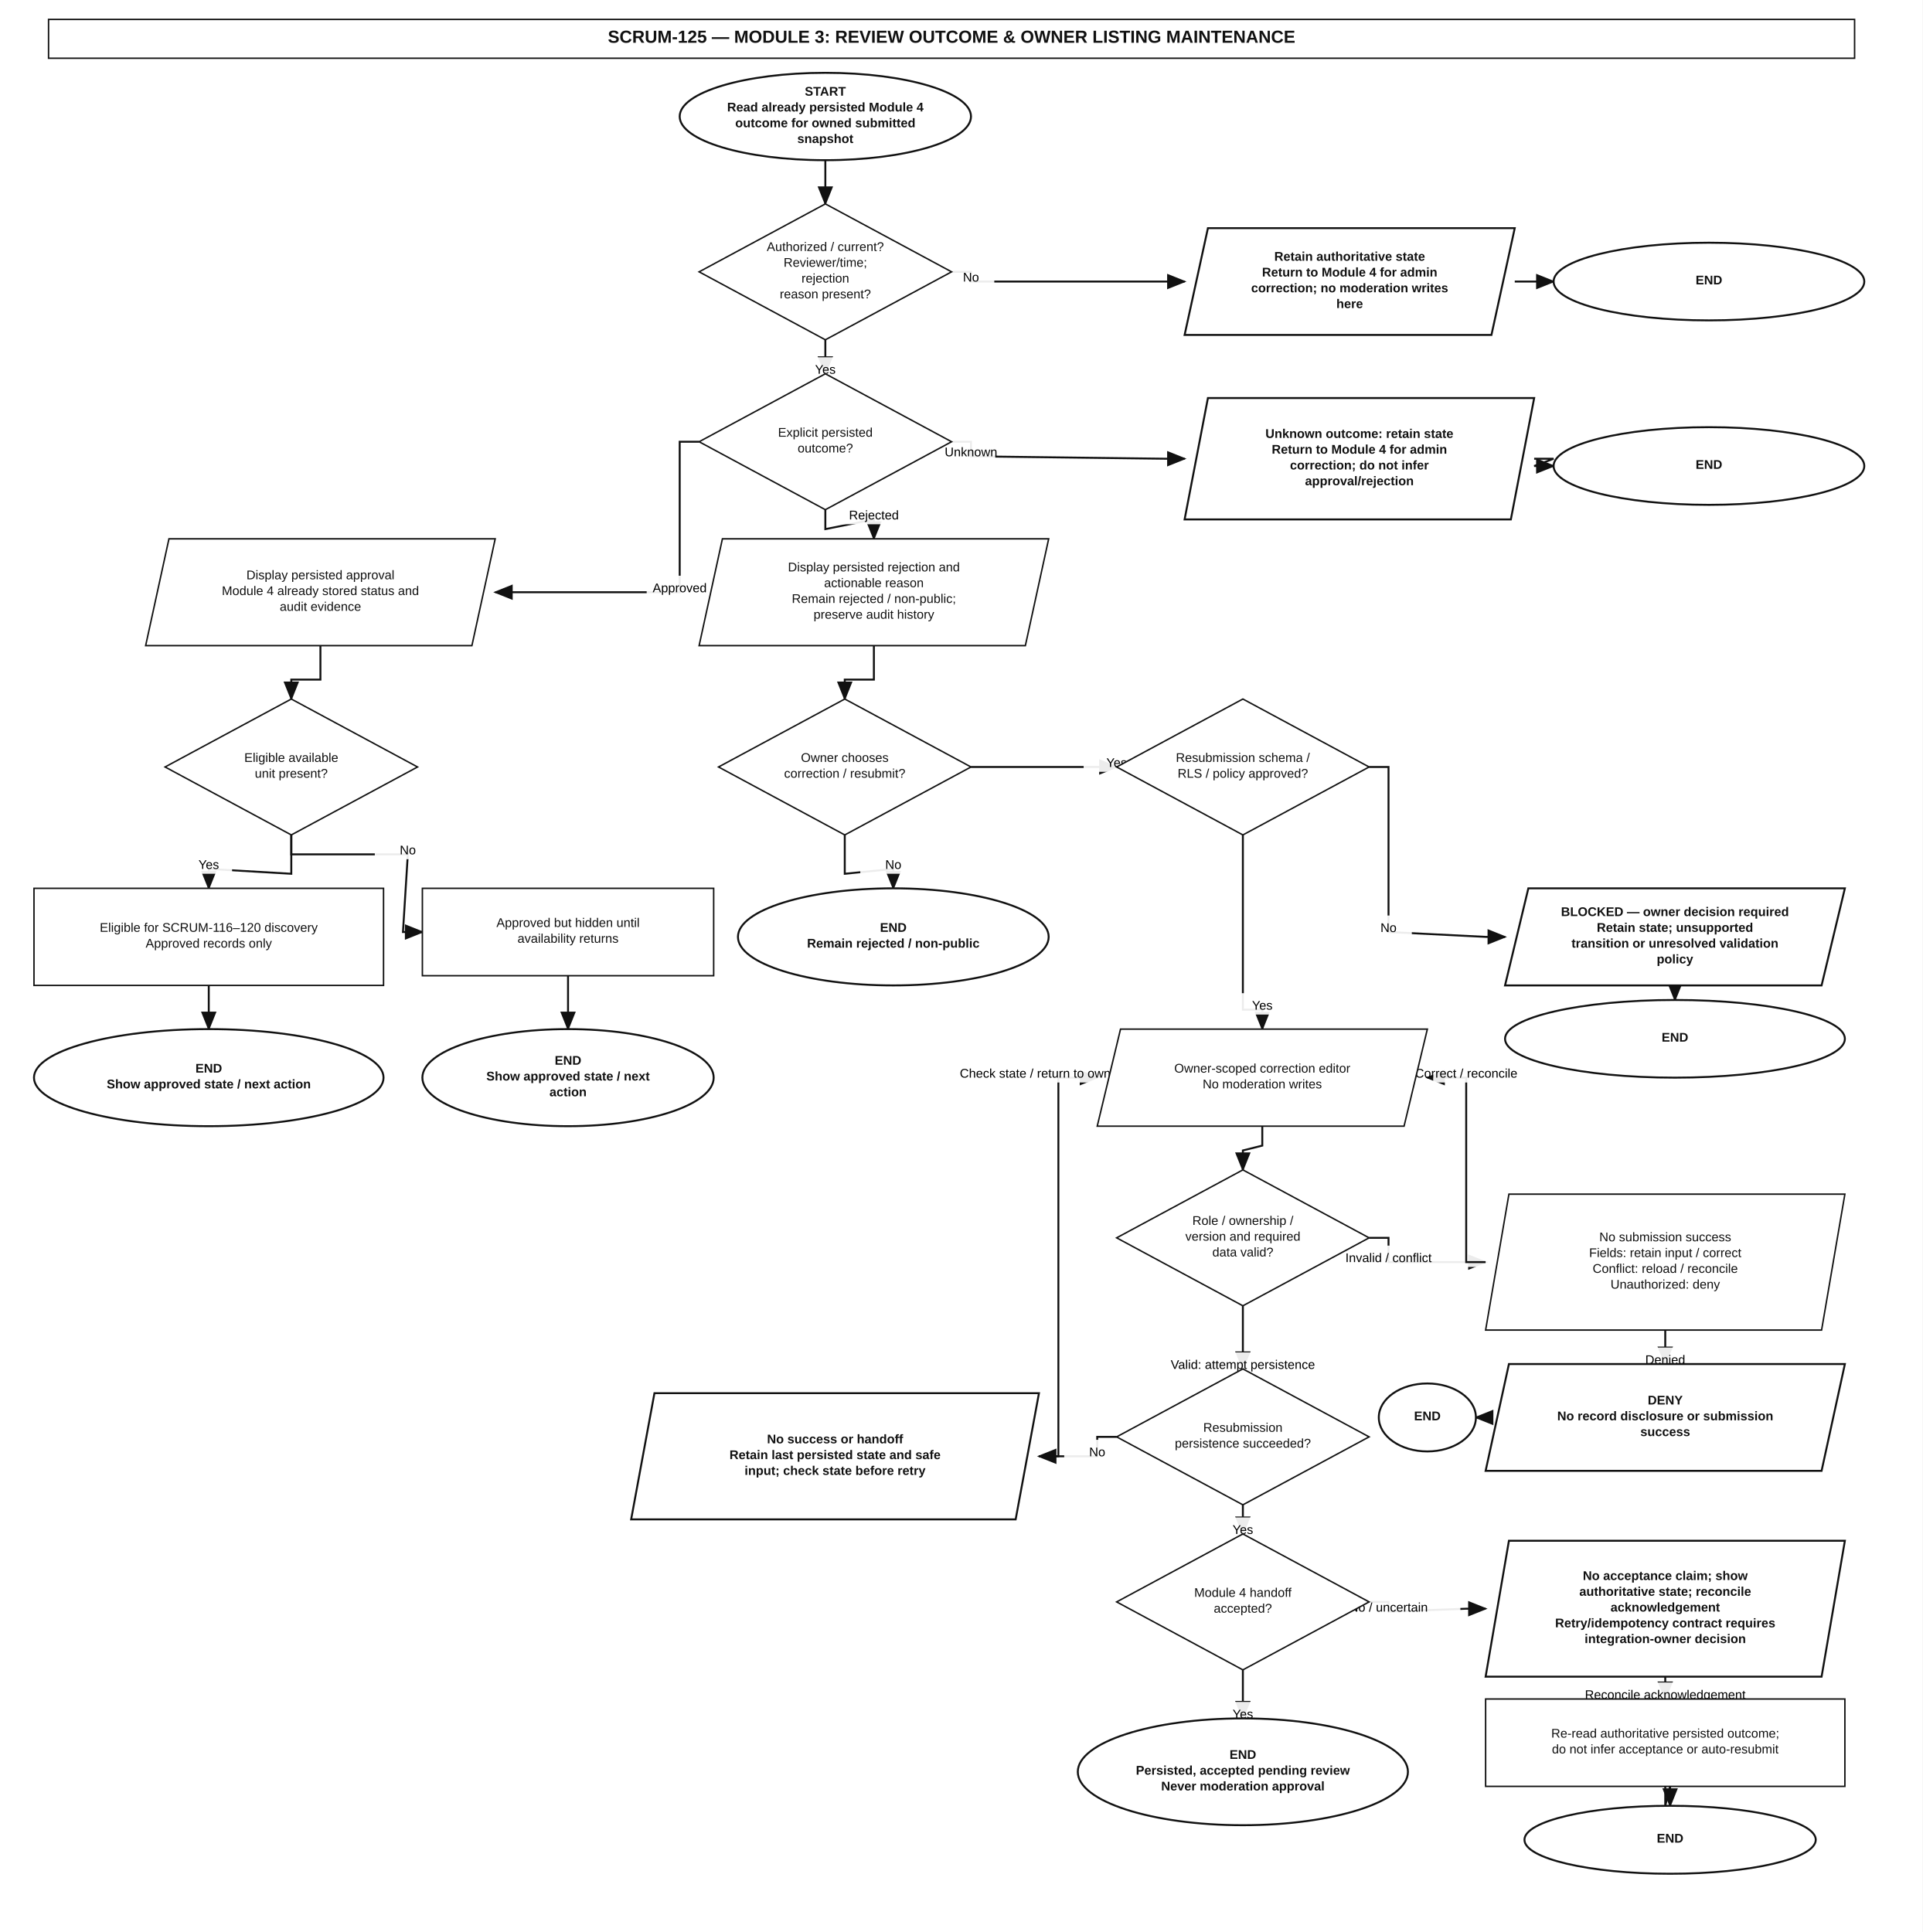
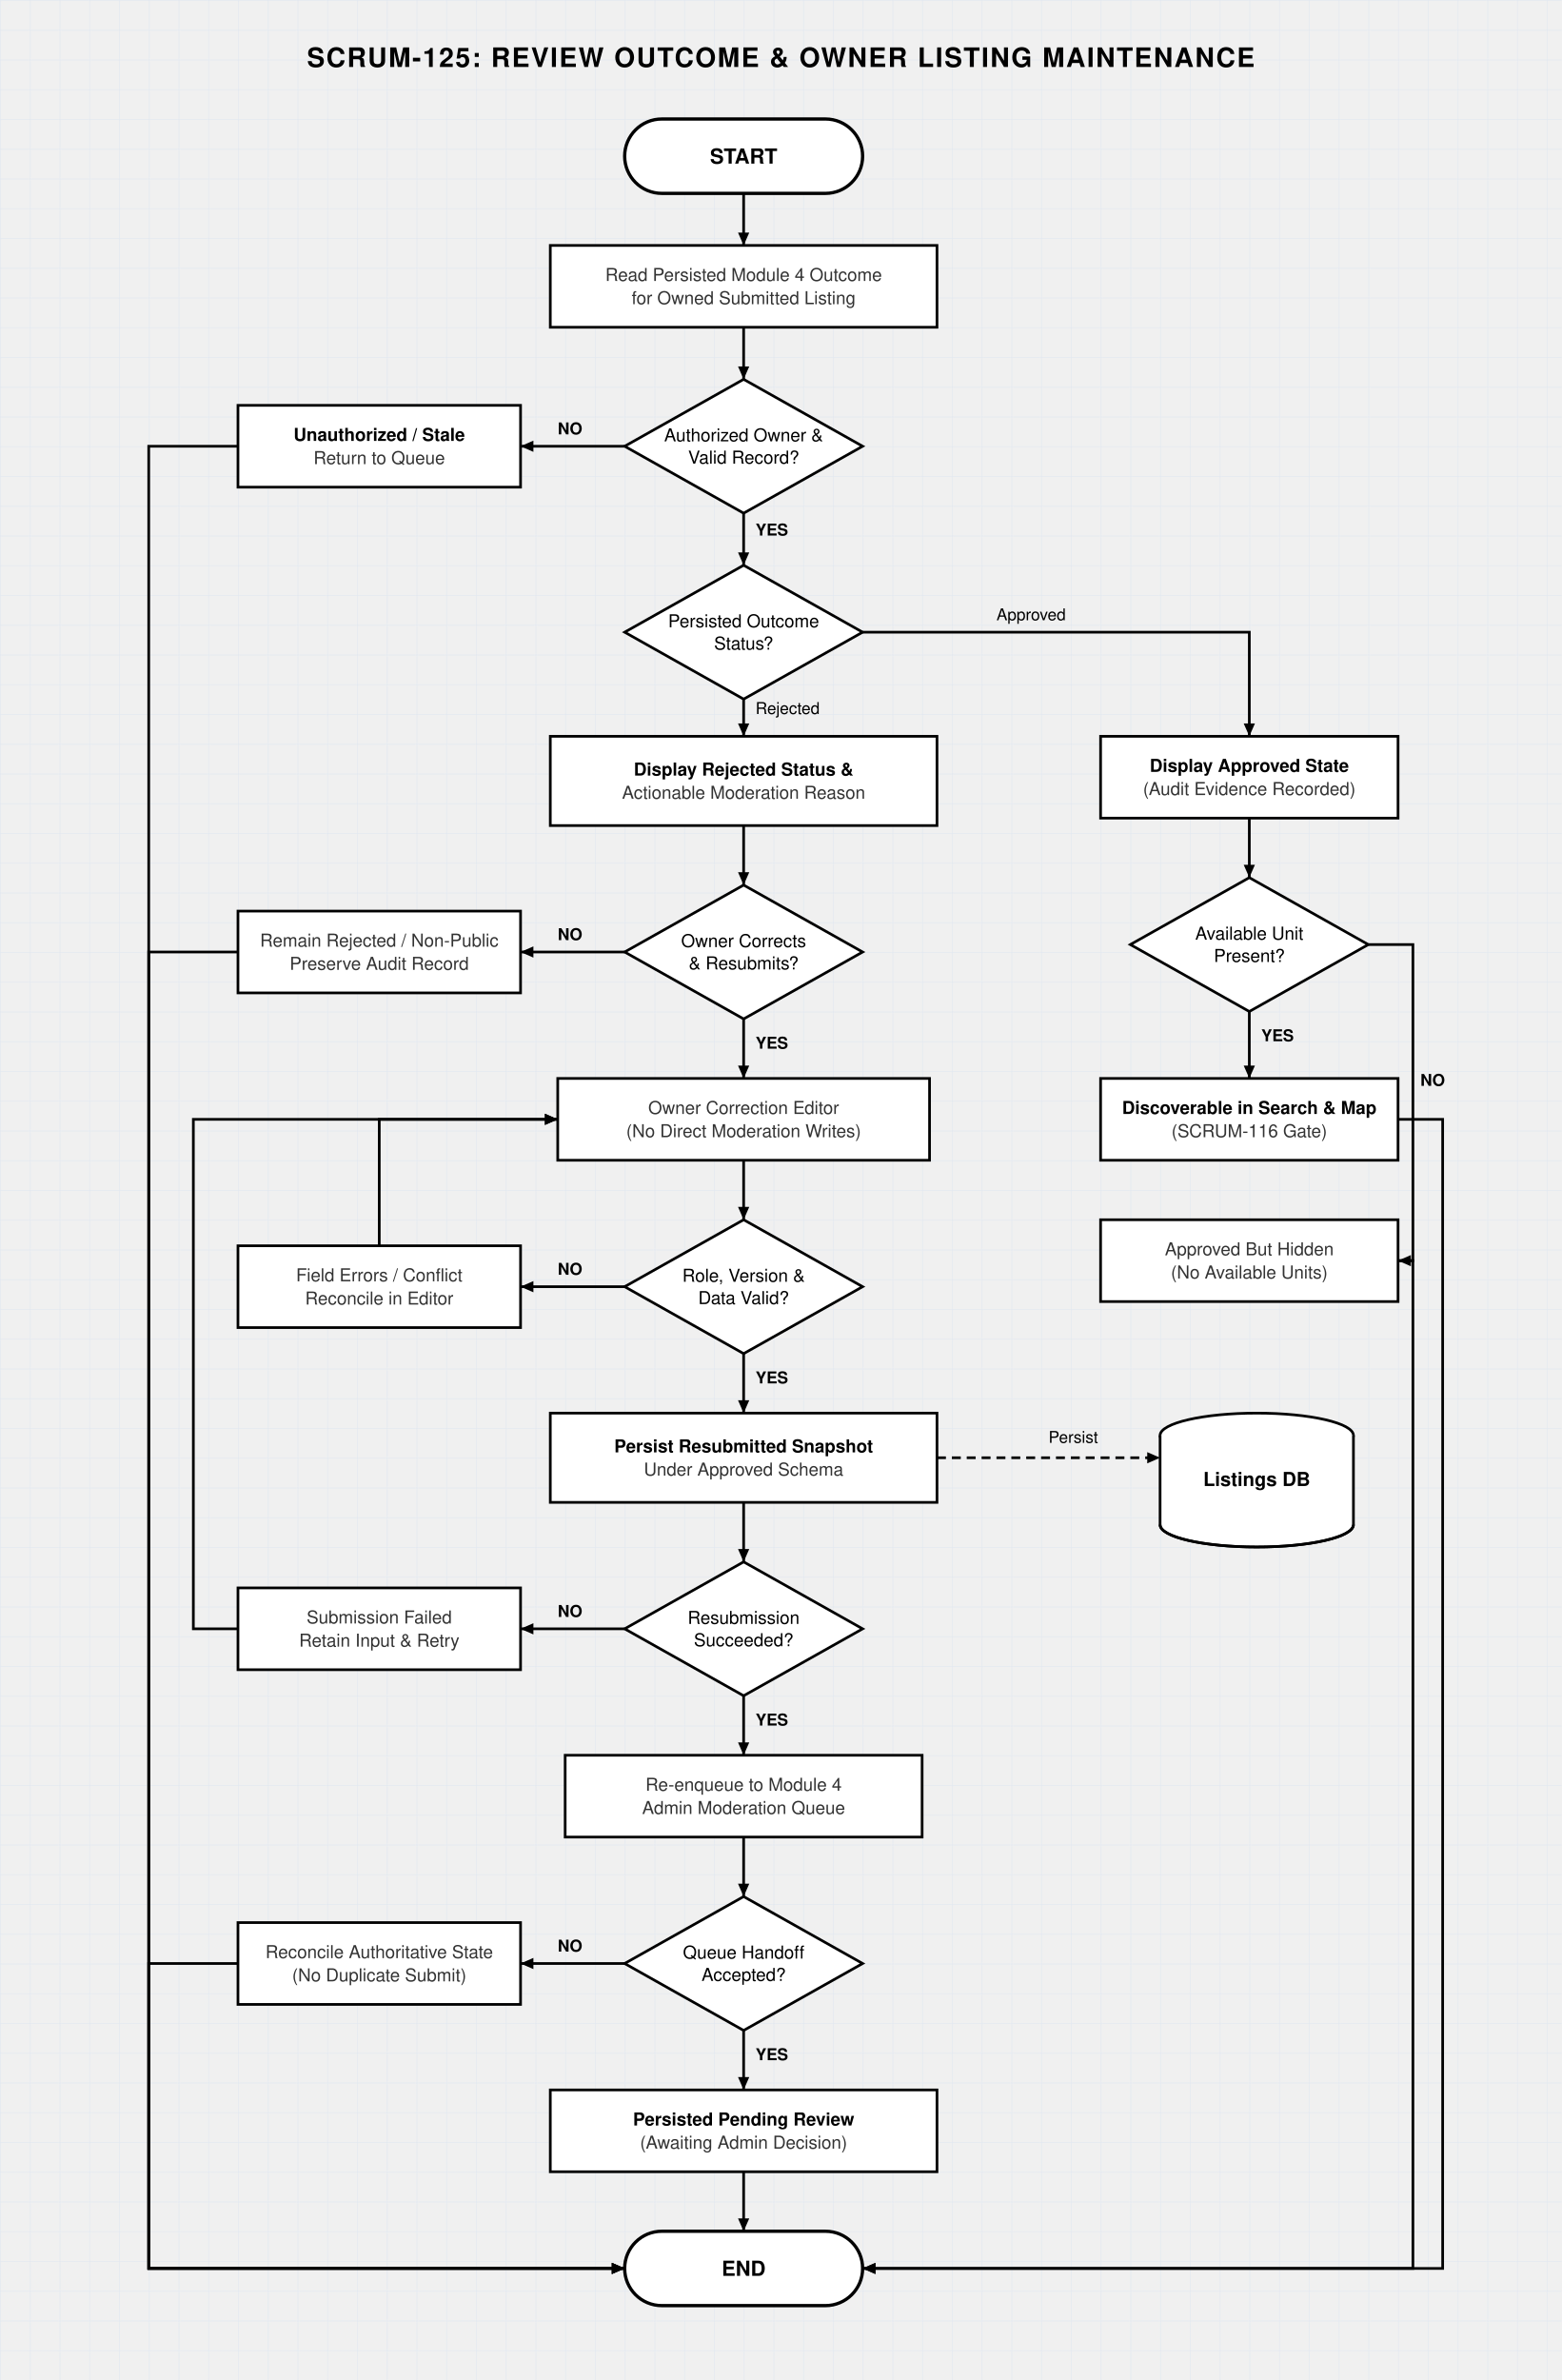
- <svg xmlns="http://www.w3.org/2000/svg" width="1980" height="1990" viewBox="0 0 1980 1990">
+ <svg xmlns="http://www.w3.org/2000/svg" viewBox="0 0 1050 1600" width="1050" height="1600" style="background:#ffffff; font-family:Helvetica, Arial, sans-serif;">
  <defs>
-     <marker id="arrow" markerWidth="10" markerHeight="8" refX="9" refY="4" orient="auto" markerUnits="strokeWidth">
-       <path d="M0,0 L10,4 L0,8 Z" fill="#111" />
+     <marker id="arrow" viewBox="0 0 10 10" refX="8" refY="5" markerWidth="6" markerHeight="6" orient="auto-start-reverse">
+       <path d="M 0 1.5 L 8 5 L 0 8.5 z" fill="#000000" />
    </marker>
+     <marker id="arrow-start" viewBox="0 0 10 10" refX="2" refY="5" markerWidth="6" markerHeight="6" orient="auto">
+       <path d="M 8 1.5 L 0 5 L 8 8.5 z" fill="#000000" />
+     </marker>
+     <pattern id="grid" width="20" height="20" patternUnits="userSpaceOnUse">
+       <path d="M 20 0 L 0 0 0 20" fill="none" stroke="#E2E8F0" stroke-width="0.8" />
+     </pattern>
  </defs>
-   <rect width="100%" height="100%" fill="white" />
-   <text x="990.0" y="48" text-anchor="middle" font-family="Arial,sans-serif" font-weight="bold" font-size="20">SCRUM-125 — MODULE 3: REVIEW OUTCOME &amp; OWNER LISTING MAINTENANCE</text>
-   <polyline points="850,165 850,210" fill="none" stroke="#111" stroke-width="2" marker-end="url(#arrow)" />
-   <polyline points="980,280 1000,280 1000,290 1220,290" fill="none" stroke="#111" stroke-width="2" marker-end="url(#arrow)" />
-   <rect x="966" y="273" width="58" height="22" fill="white" opacity="0.92" />
-   <text x="1000" y="290" font-family="Arial,sans-serif" font-size="13" text-anchor="middle">No</text>
-   <polyline points="850,350 850,385" fill="none" stroke="#111" stroke-width="2" marker-end="url(#arrow)" />
-   <rect x="816" y="368" width="58" height="22" fill="white" opacity="0.92" />
-   <text x="850" y="385" font-family="Arial,sans-serif" font-size="13" text-anchor="middle">Yes</text>
-   <polyline points="980,455 1000,455 1000,470 1200,472.5 1220,472.5" fill="none" stroke="#111" stroke-width="2" marker-end="url(#arrow)" />
-   <rect x="966" y="453" width="59" height="22" fill="white" opacity="0.92" />
-   <text x="1000" y="470" font-family="Arial,sans-serif" font-size="13" text-anchor="middle">Unknown</text>
-   <polyline points="720,455 700,455 700,610 510,610" fill="none" stroke="#111" stroke-width="2" marker-end="url(#arrow)" />
-   <rect x="666" y="593" width="66" height="22" fill="white" opacity="0.92" />
-   <text x="700" y="610" font-family="Arial,sans-serif" font-size="13" text-anchor="middle">Approved</text>
-   <polyline points="850,525 850,545 900,535 900,555" fill="none" stroke="#111" stroke-width="2" marker-end="url(#arrow)" />
-   <rect x="866" y="518" width="66" height="22" fill="white" opacity="0.92" />
-   <text x="900" y="535" font-family="Arial,sans-serif" font-size="13" text-anchor="middle">Rejected</text>
-   <polyline points="330,665 330,700 300,700 300,720" fill="none" stroke="#111" stroke-width="2" marker-end="url(#arrow)" />
-   <polyline points="300,860 300,900 215,895 215,915" fill="none" stroke="#111" stroke-width="2" marker-end="url(#arrow)" />
-   <rect x="181" y="878" width="58" height="22" fill="white" opacity="0.92" />
-   <text x="215" y="895" font-family="Arial,sans-serif" font-size="13" text-anchor="middle">Yes</text>
-   <polyline points="300,860 300,880 420,880 415,960 435,960" fill="none" stroke="#111" stroke-width="2" marker-end="url(#arrow)" />
-   <rect x="386" y="863" width="58" height="22" fill="white" opacity="0.92" />
-   <text x="420" y="880" font-family="Arial,sans-serif" font-size="13" text-anchor="middle">No</text>
-   <polyline points="215,1015 215,1060" fill="none" stroke="#111" stroke-width="2" marker-end="url(#arrow)" />
-   <polyline points="585,1005 585,1060" fill="none" stroke="#111" stroke-width="2" marker-end="url(#arrow)" />
-   <polyline points="900,665 900,700 870,700 870,720" fill="none" stroke="#111" stroke-width="2" marker-end="url(#arrow)" />
-   <polyline points="870,860 870,900 920,895 920,915" fill="none" stroke="#111" stroke-width="2" marker-end="url(#arrow)" />
-   <rect x="886" y="878" width="58" height="22" fill="white" opacity="0.92" />
-   <text x="920" y="895" font-family="Arial,sans-serif" font-size="13" text-anchor="middle">No</text>
-   <polyline points="1000,790 1150,790" fill="none" stroke="#111" stroke-width="2" marker-end="url(#arrow)" />
-   <rect x="1116" y="773" width="58" height="22" fill="white" opacity="0.92" />
-   <text x="1150" y="790" font-family="Arial,sans-serif" font-size="13" text-anchor="middle">Yes</text>
-   <polyline points="1410,790 1430,790 1430,960 1530,965 1550,965" fill="none" stroke="#111" stroke-width="2" marker-end="url(#arrow)" />
-   <rect x="1396" y="943" width="58" height="22" fill="white" opacity="0.92" />
-   <text x="1430" y="960" font-family="Arial,sans-serif" font-size="13" text-anchor="middle">No</text>
-   <polyline points="1280,860 1280,1040 1300,1040 1300,1060" fill="none" stroke="#111" stroke-width="2" marker-end="url(#arrow)" />
-   <rect x="1266" y="1023" width="58" height="22" fill="white" opacity="0.92" />
-   <text x="1300" y="1040" font-family="Arial,sans-serif" font-size="13" text-anchor="middle">Yes</text>
-   <polyline points="1300,1160 1300,1180 1280,1185 1280,1205" fill="none" stroke="#111" stroke-width="2" marker-end="url(#arrow)" />
-   <polyline points="1410,1275 1430,1275 1430,1300 1530,1300" fill="none" stroke="#111" stroke-width="2" marker-end="url(#arrow)" />
-   <rect x="1396" y="1283" width="136" height="22" fill="white" opacity="0.92" />
-   <text x="1430" y="1300" font-family="Arial,sans-serif" font-size="13" text-anchor="middle">Invalid / conflict</text>
-   <polyline points="1530,1300 1510,1300 1510,1110 1470,1110" fill="none" stroke="#111" stroke-width="2" marker-end="url(#arrow)" />
-   <rect x="1476" y="1093" width="143" height="22" fill="white" opacity="0.92" />
-   <text x="1510" y="1110" font-family="Arial,sans-serif" font-size="13" text-anchor="middle">Correct / reconcile</text>
-   <polyline points="1715,1370 1715,1405" fill="none" stroke="#111" stroke-width="2" marker-end="url(#arrow)" />
-   <rect x="1681" y="1388" width="58" height="22" fill="white" opacity="0.92" />
-   <text x="1715" y="1405" font-family="Arial,sans-serif" font-size="13" text-anchor="middle">Denied</text>
-   <polyline points="1280,1345 1280,1410" fill="none" stroke="#111" stroke-width="2" marker-end="url(#arrow)" />
-   <rect x="1246" y="1393" width="192" height="22" fill="white" opacity="0.92" />
-   <text x="1280" y="1410" font-family="Arial,sans-serif" font-size="13" text-anchor="middle">Valid: attempt persistence</text>
-   <polyline points="1150,1480 1130,1480 1130,1500 1070,1500" fill="none" stroke="#111" stroke-width="2" marker-end="url(#arrow)" />
-   <rect x="1096" y="1483" width="58" height="22" fill="white" opacity="0.92" />
-   <text x="1130" y="1500" font-family="Arial,sans-serif" font-size="13" text-anchor="middle">No</text>
-   <polyline points="1280,1550 1280,1580" fill="none" stroke="#111" stroke-width="2" marker-end="url(#arrow)" />
-   <rect x="1246" y="1563" width="58" height="22" fill="white" opacity="0.92" />
-   <text x="1280" y="1580" font-family="Arial,sans-serif" font-size="13" text-anchor="middle">Yes</text>
-   <polyline points="1410,1650 1430,1650 1430,1660 1510,1657 1530,1657" fill="none" stroke="#111" stroke-width="2" marker-end="url(#arrow)" />
-   <rect x="1396" y="1643" width="108" height="22" fill="white" opacity="0.92" />
-   <text x="1430" y="1660" font-family="Arial,sans-serif" font-size="13" text-anchor="middle">No / uncertain</text>
-   <polyline points="1280,1720 1280,1770" fill="none" stroke="#111" stroke-width="2" marker-end="url(#arrow)" />
-   <rect x="1246" y="1753" width="58" height="22" fill="white" opacity="0.92" />
-   <text x="1280" y="1770" font-family="Arial,sans-serif" font-size="13" text-anchor="middle">Yes</text>
-   <polyline points="1560,290 1600,290" fill="none" stroke="#111" stroke-width="2" marker-end="url(#arrow)" />
-   <polyline points="1580,472.5 1600,472.5 1580,480 1600,480" fill="none" stroke="#111" stroke-width="2" marker-end="url(#arrow)" />
-   <polyline points="1725,1015 1725,1030" fill="none" stroke="#111" stroke-width="2" marker-end="url(#arrow)" />
-   <polyline points="1530,1460 1520,1460" fill="none" stroke="#111" stroke-width="2" marker-end="url(#arrow)" />
-   <polyline points="1070,1500 1090,1500 1090,1110 1130,1110" fill="none" stroke="#111" stroke-width="2" marker-end="url(#arrow)" />
-   <rect x="1056" y="1093" width="262" height="22" fill="white" opacity="0.92" />
-   <text x="1090" y="1110" font-family="Arial,sans-serif" font-size="13" text-anchor="middle">Check state / return to owner editor</text>
-   <polyline points="1715,1727 1715,1750" fill="none" stroke="#111" stroke-width="2" marker-end="url(#arrow)" />
-   <rect x="1681" y="1733" width="185" height="22" fill="white" opacity="0.92" />
-   <text x="1715" y="1750" font-family="Arial,sans-serif" font-size="13" text-anchor="middle">Reconcile acknowledgement</text>
-   <polyline points="1715,1840 1715,1860 1720,1840 1720,1860" fill="none" stroke="#111" stroke-width="2" marker-end="url(#arrow)" />
-   <rect x="50.0" y="20.0" width="1860.0" height="40.0" rx="0" fill="white" stroke="#111" stroke-width="1.5" />
-   <text x="980" y="44.05" text-anchor="middle" font-family="Arial,sans-serif" font-size="18" font-weight="bold" fill="#111">SCRUM-125 — MODULE 3: REVIEW OUTCOME &amp; OWNER LISTING MAINTENANCE</text>
-   <ellipse cx="850.0" cy="120.0" rx="150.0" ry="45.0" fill="white" stroke="#111" stroke-width="2.0" />
-   <text x="850" y="98.55" text-anchor="middle" font-family="Arial,sans-serif" font-size="13" font-weight="bold" fill="#111">START</text>
-   <text x="850" y="114.8" text-anchor="middle" font-family="Arial,sans-serif" font-size="13" font-weight="bold" fill="#111">Read already persisted Module 4</text>
-   <text x="850" y="131.05" text-anchor="middle" font-family="Arial,sans-serif" font-size="13" font-weight="bold" fill="#111">outcome for owned submitted</text>
-   <text x="850" y="147.3" text-anchor="middle" font-family="Arial,sans-serif" font-size="13" font-weight="bold" fill="#111">snapshot</text>
-   <polygon points="850.0,210.0 980.0,280.0 850.0,350.0 720.0,280.0" fill="white" stroke="#111" stroke-width="1.5" />
-   <text x="850" y="258.55" text-anchor="middle" font-family="Arial,sans-serif" font-size="13" font-weight="normal" fill="#111">Authorized / current?</text>
-   <text x="850" y="274.8" text-anchor="middle" font-family="Arial,sans-serif" font-size="13" font-weight="normal" fill="#111">Reviewer/time;</text>
-   <text x="850" y="291.05" text-anchor="middle" font-family="Arial,sans-serif" font-size="13" font-weight="normal" fill="#111">rejection</text>
-   <text x="850" y="307.3" text-anchor="middle" font-family="Arial,sans-serif" font-size="13" font-weight="normal" fill="#111">reason present?</text>
-   <polygon points="1244.0,235.0 1560.0,235.0 1536.0,345.0 1220.0,345.0" fill="white" stroke="#111" stroke-width="2.0" />
-   <text x="1390" y="268.55" text-anchor="middle" font-family="Arial,sans-serif" font-size="13" font-weight="bold" fill="#111">Retain authoritative state</text>
-   <text x="1390" y="284.8" text-anchor="middle" font-family="Arial,sans-serif" font-size="13" font-weight="bold" fill="#111">Return to Module 4 for admin</text>
-   <text x="1390" y="301.05" text-anchor="middle" font-family="Arial,sans-serif" font-size="13" font-weight="bold" fill="#111">correction; no moderation writes</text>
-   <text x="1390" y="317.3" text-anchor="middle" font-family="Arial,sans-serif" font-size="13" font-weight="bold" fill="#111">here</text>
-   <polygon points="850.0,385.0 980.0,455.0 850.0,525.0 720.0,455.0" fill="white" stroke="#111" stroke-width="1.5" />
-   <text x="850" y="449.8" text-anchor="middle" font-family="Arial,sans-serif" font-size="13" font-weight="normal" fill="#111">Explicit persisted</text>
-   <text x="850" y="466.05" text-anchor="middle" font-family="Arial,sans-serif" font-size="13" font-weight="normal" fill="#111">outcome?</text>
-   <polygon points="1244.0,410.0 1580.0,410.0 1556.0,535.0 1220.0,535.0" fill="white" stroke="#111" stroke-width="2.0" />
-   <text x="1400" y="451.05" text-anchor="middle" font-family="Arial,sans-serif" font-size="13" font-weight="bold" fill="#111">Unknown outcome: retain state</text>
-   <text x="1400" y="467.3" text-anchor="middle" font-family="Arial,sans-serif" font-size="13" font-weight="bold" fill="#111">Return to Module 4 for admin</text>
-   <text x="1400" y="483.55" text-anchor="middle" font-family="Arial,sans-serif" font-size="13" font-weight="bold" fill="#111">correction; do not infer</text>
-   <text x="1400" y="499.8" text-anchor="middle" font-family="Arial,sans-serif" font-size="13" font-weight="bold" fill="#111">approval/rejection</text>
-   <polygon points="174.0,555.0 510.0,555.0 486.0,665.0 150.0,665.0" fill="white" stroke="#111" stroke-width="1.5" />
-   <text x="330" y="596.675" text-anchor="middle" font-family="Arial,sans-serif" font-size="13" font-weight="normal" fill="#111">Display persisted approval</text>
-   <text x="330" y="612.925" text-anchor="middle" font-family="Arial,sans-serif" font-size="13" font-weight="normal" fill="#111">Module 4 already stored status and</text>
-   <text x="330" y="629.175" text-anchor="middle" font-family="Arial,sans-serif" font-size="13" font-weight="normal" fill="#111">audit evidence</text>
-   <polygon points="300.0,720.0 430.0,790.0 300.0,860.0 170.0,790.0" fill="white" stroke="#111" stroke-width="1.5" />
-   <text x="300" y="784.8" text-anchor="middle" font-family="Arial,sans-serif" font-size="13" font-weight="normal" fill="#111">Eligible available</text>
-   <text x="300" y="801.05" text-anchor="middle" font-family="Arial,sans-serif" font-size="13" font-weight="normal" fill="#111">unit present?</text>
-   <rect x="35.0" y="915.0" width="360.0" height="100.0" rx="0" fill="white" stroke="#111" stroke-width="1.5" />
-   <text x="215" y="959.8" text-anchor="middle" font-family="Arial,sans-serif" font-size="13" font-weight="normal" fill="#111">Eligible for SCRUM-116–120 discovery</text>
-   <text x="215" y="976.05" text-anchor="middle" font-family="Arial,sans-serif" font-size="13" font-weight="normal" fill="#111">Approved records only</text>
-   <rect x="435.0" y="915.0" width="300.0" height="90.0" rx="0" fill="white" stroke="#111" stroke-width="1.5" />
-   <text x="585" y="954.8" text-anchor="middle" font-family="Arial,sans-serif" font-size="13" font-weight="normal" fill="#111">Approved but hidden until</text>
-   <text x="585" y="971.05" text-anchor="middle" font-family="Arial,sans-serif" font-size="13" font-weight="normal" fill="#111">availability returns</text>
-   <ellipse cx="215.0" cy="1110.0" rx="180.0" ry="50.0" fill="white" stroke="#111" stroke-width="2.0" />
-   <text x="215" y="1104.8" text-anchor="middle" font-family="Arial,sans-serif" font-size="13" font-weight="bold" fill="#111">END</text>
-   <text x="215" y="1121.05" text-anchor="middle" font-family="Arial,sans-serif" font-size="13" font-weight="bold" fill="#111">Show approved state / next action</text>
-   <ellipse cx="585.0" cy="1110.0" rx="150.0" ry="50.0" fill="white" stroke="#111" stroke-width="2.0" />
-   <text x="585" y="1096.67" text-anchor="middle" font-family="Arial,sans-serif" font-size="13" font-weight="bold" fill="#111">END</text>
-   <text x="585" y="1112.92" text-anchor="middle" font-family="Arial,sans-serif" font-size="13" font-weight="bold" fill="#111">Show approved state / next</text>
-   <text x="585" y="1129.17" text-anchor="middle" font-family="Arial,sans-serif" font-size="13" font-weight="bold" fill="#111">action</text>
-   <polygon points="744.0,555.0 1080.0,555.0 1056.0,665.0 720.0,665.0" fill="white" stroke="#111" stroke-width="1.5" />
-   <text x="900" y="588.55" text-anchor="middle" font-family="Arial,sans-serif" font-size="13" font-weight="normal" fill="#111">Display persisted rejection and</text>
-   <text x="900" y="604.8" text-anchor="middle" font-family="Arial,sans-serif" font-size="13" font-weight="normal" fill="#111">actionable reason</text>
-   <text x="900" y="621.05" text-anchor="middle" font-family="Arial,sans-serif" font-size="13" font-weight="normal" fill="#111">Remain rejected / non-public;</text>
-   <text x="900" y="637.3" text-anchor="middle" font-family="Arial,sans-serif" font-size="13" font-weight="normal" fill="#111">preserve audit history</text>
-   <polygon points="870.0,720.0 1000.0,790.0 870.0,860.0 740.0,790.0" fill="white" stroke="#111" stroke-width="1.5" />
-   <text x="870" y="784.8" text-anchor="middle" font-family="Arial,sans-serif" font-size="13" font-weight="normal" fill="#111">Owner chooses</text>
-   <text x="870" y="801.05" text-anchor="middle" font-family="Arial,sans-serif" font-size="13" font-weight="normal" fill="#111">correction / resubmit?</text>
-   <ellipse cx="920.0" cy="965.0" rx="160.0" ry="50.0" fill="white" stroke="#111" stroke-width="2.0" />
-   <text x="920" y="959.8" text-anchor="middle" font-family="Arial,sans-serif" font-size="13" font-weight="bold" fill="#111">END</text>
-   <text x="920" y="976.05" text-anchor="middle" font-family="Arial,sans-serif" font-size="13" font-weight="bold" fill="#111">Remain rejected / non-public</text>
-   <polygon points="1280.0,720.0 1410.0,790.0 1280.0,860.0 1150.0,790.0" fill="white" stroke="#111" stroke-width="1.5" />
-   <text x="1280" y="784.8" text-anchor="middle" font-family="Arial,sans-serif" font-size="13" font-weight="normal" fill="#111">Resubmission schema /</text>
-   <text x="1280" y="801.05" text-anchor="middle" font-family="Arial,sans-serif" font-size="13" font-weight="normal" fill="#111">RLS / policy approved?</text>
-   <polygon points="1574.0,915.0 1900.0,915.0 1876.0,1015.0 1550.0,1015.0" fill="white" stroke="#111" stroke-width="2.0" />
-   <text x="1725" y="943.55" text-anchor="middle" font-family="Arial,sans-serif" font-size="13" font-weight="bold" fill="#111">BLOCKED — owner decision required</text>
-   <text x="1725" y="959.8" text-anchor="middle" font-family="Arial,sans-serif" font-size="13" font-weight="bold" fill="#111">Retain state; unsupported</text>
-   <text x="1725" y="976.05" text-anchor="middle" font-family="Arial,sans-serif" font-size="13" font-weight="bold" fill="#111">transition or unresolved validation</text>
-   <text x="1725" y="992.3" text-anchor="middle" font-family="Arial,sans-serif" font-size="13" font-weight="bold" fill="#111">policy</text>
-   <polygon points="1154.0,1060.0 1470.0,1060.0 1446.0,1160.0 1130.0,1160.0" fill="white" stroke="#111" stroke-width="1.5" />
-   <text x="1300" y="1104.8" text-anchor="middle" font-family="Arial,sans-serif" font-size="13" font-weight="normal" fill="#111">Owner-scoped correction editor</text>
-   <text x="1300" y="1121.05" text-anchor="middle" font-family="Arial,sans-serif" font-size="13" font-weight="normal" fill="#111">No moderation writes</text>
-   <polygon points="1280.0,1205.0 1410.0,1275.0 1280.0,1345.0 1150.0,1275.0" fill="white" stroke="#111" stroke-width="1.5" />
-   <text x="1280" y="1261.67" text-anchor="middle" font-family="Arial,sans-serif" font-size="13" font-weight="normal" fill="#111">Role / ownership /</text>
-   <text x="1280" y="1277.92" text-anchor="middle" font-family="Arial,sans-serif" font-size="13" font-weight="normal" fill="#111">version and required</text>
-   <text x="1280" y="1294.17" text-anchor="middle" font-family="Arial,sans-serif" font-size="13" font-weight="normal" fill="#111">data valid?</text>
-   <polygon points="1554.0,1230.0 1900.0,1230.0 1876.0,1370.0 1530.0,1370.0" fill="white" stroke="#111" stroke-width="1.5" />
-   <text x="1715" y="1278.55" text-anchor="middle" font-family="Arial,sans-serif" font-size="13" font-weight="normal" fill="#111">No submission success</text>
-   <text x="1715" y="1294.8" text-anchor="middle" font-family="Arial,sans-serif" font-size="13" font-weight="normal" fill="#111">Fields: retain input / correct</text>
-   <text x="1715" y="1311.05" text-anchor="middle" font-family="Arial,sans-serif" font-size="13" font-weight="normal" fill="#111">Conflict: reload / reconcile</text>
-   <text x="1715" y="1327.3" text-anchor="middle" font-family="Arial,sans-serif" font-size="13" font-weight="normal" fill="#111">Unauthorized: deny</text>
-   <polygon points="1554.0,1405.0 1900.0,1405.0 1876.0,1515.0 1530.0,1515.0" fill="white" stroke="#111" stroke-width="2.0" />
-   <text x="1715" y="1446.67" text-anchor="middle" font-family="Arial,sans-serif" font-size="13" font-weight="bold" fill="#111">DENY</text>
-   <text x="1715" y="1462.92" text-anchor="middle" font-family="Arial,sans-serif" font-size="13" font-weight="bold" fill="#111">No record disclosure or submission</text>
-   <text x="1715" y="1479.17" text-anchor="middle" font-family="Arial,sans-serif" font-size="13" font-weight="bold" fill="#111">success</text>
-   <polygon points="1280.0,1410.0 1410.0,1480.0 1280.0,1550.0 1150.0,1480.0" fill="white" stroke="#111" stroke-width="1.5" />
-   <text x="1280" y="1474.8" text-anchor="middle" font-family="Arial,sans-serif" font-size="13" font-weight="normal" fill="#111">Resubmission</text>
-   <text x="1280" y="1491.05" text-anchor="middle" font-family="Arial,sans-serif" font-size="13" font-weight="normal" fill="#111">persistence succeeded?</text>
-   <polygon points="674.0,1435.0 1070.0,1435.0 1046.0,1565.0 650.0,1565.0" fill="white" stroke="#111" stroke-width="2.0" />
-   <text x="860" y="1486.67" text-anchor="middle" font-family="Arial,sans-serif" font-size="13" font-weight="bold" fill="#111">No success or handoff</text>
-   <text x="860" y="1502.92" text-anchor="middle" font-family="Arial,sans-serif" font-size="13" font-weight="bold" fill="#111">Retain last persisted state and safe</text>
-   <text x="860" y="1519.17" text-anchor="middle" font-family="Arial,sans-serif" font-size="13" font-weight="bold" fill="#111">input; check state before retry</text>
-   <polygon points="1280.0,1580.0 1410.0,1650.0 1280.0,1720.0 1150.0,1650.0" fill="white" stroke="#111" stroke-width="1.5" />
-   <text x="1280" y="1644.8" text-anchor="middle" font-family="Arial,sans-serif" font-size="13" font-weight="normal" fill="#111">Module 4 handoff</text>
-   <text x="1280" y="1661.05" text-anchor="middle" font-family="Arial,sans-serif" font-size="13" font-weight="normal" fill="#111">accepted?</text>
-   <polygon points="1554.0,1587.0 1900.0,1587.0 1876.0,1727.0 1530.0,1727.0" fill="white" stroke="#111" stroke-width="2.0" />
-   <text x="1715" y="1627.42" text-anchor="middle" font-family="Arial,sans-serif" font-size="13" font-weight="bold" fill="#111">No acceptance claim; show</text>
-   <text x="1715" y="1643.67" text-anchor="middle" font-family="Arial,sans-serif" font-size="13" font-weight="bold" fill="#111">authoritative state; reconcile</text>
-   <text x="1715" y="1659.92" text-anchor="middle" font-family="Arial,sans-serif" font-size="13" font-weight="bold" fill="#111">acknowledgement</text>
-   <text x="1715" y="1676.17" text-anchor="middle" font-family="Arial,sans-serif" font-size="13" font-weight="bold" fill="#111">Retry/idempotency contract requires</text>
-   <text x="1715" y="1692.42" text-anchor="middle" font-family="Arial,sans-serif" font-size="13" font-weight="bold" fill="#111">integration-owner decision</text>
-   <ellipse cx="1280.0" cy="1825.0" rx="170.0" ry="55.0" fill="white" stroke="#111" stroke-width="2.0" />
-   <text x="1280" y="1811.67" text-anchor="middle" font-family="Arial,sans-serif" font-size="13" font-weight="bold" fill="#111">END</text>
-   <text x="1280" y="1827.92" text-anchor="middle" font-family="Arial,sans-serif" font-size="13" font-weight="bold" fill="#111">Persisted, accepted pending review</text>
-   <text x="1280" y="1844.17" text-anchor="middle" font-family="Arial,sans-serif" font-size="13" font-weight="bold" fill="#111">Never moderation approval</text>
-   <ellipse cx="1760.0" cy="290.0" rx="160.0" ry="40.0" fill="white" stroke="#111" stroke-width="2.0" />
-   <text x="1760" y="292.925" text-anchor="middle" font-family="Arial,sans-serif" font-size="13" font-weight="bold" fill="#111">END</text>
-   <ellipse cx="1760.0" cy="480.0" rx="160.0" ry="40.0" fill="white" stroke="#111" stroke-width="2.0" />
-   <text x="1760" y="482.925" text-anchor="middle" font-family="Arial,sans-serif" font-size="13" font-weight="bold" fill="#111">END</text>
-   <ellipse cx="1725.0" cy="1070.0" rx="175.0" ry="40.0" fill="white" stroke="#111" stroke-width="2.0" />
-   <text x="1725" y="1072.92" text-anchor="middle" font-family="Arial,sans-serif" font-size="13" font-weight="bold" fill="#111">END</text>
-   <ellipse cx="1470.0" cy="1460.0" rx="50.0" ry="35.0" fill="white" stroke="#111" stroke-width="2.0" />
-   <text x="1470" y="1462.92" text-anchor="middle" font-family="Arial,sans-serif" font-size="13" font-weight="bold" fill="#111">END</text>
-   <rect x="1530.0" y="1750.0" width="370.0" height="90.0" rx="0" fill="white" stroke="#111" stroke-width="1.5" />
-   <text x="1715" y="1789.8" text-anchor="middle" font-family="Arial,sans-serif" font-size="13" font-weight="normal" fill="#111">Re-read authoritative persisted outcome;</text>
-   <text x="1715" y="1806.05" text-anchor="middle" font-family="Arial,sans-serif" font-size="13" font-weight="normal" fill="#111">do not infer acceptance or auto-resubmit</text>
-   <ellipse cx="1720.0" cy="1895.0" rx="150.0" ry="35.0" fill="white" stroke="#111" stroke-width="2.0" />
-   <text x="1720" y="1897.92" text-anchor="middle" font-family="Arial,sans-serif" font-size="13" font-weight="bold" fill="#111">END</text>
+   <rect width="100%" height="100%" fill="url(#grid)" />
+   <text x="525.0" y="45" text-anchor="middle" font-size="18" font-weight="bold" fill="#000000" letter-spacing="1">SCRUM-125: REVIEW OUTCOME &amp; OWNER LISTING MAINTENANCE</text>
+   <line x1="500.0" y1="130" x2="500.0" y2="165" stroke="#000000" stroke-width="1.8" marker-end="url(#arrow)" />
+   <line x1="500.0" y1="220" x2="500.0" y2="255" stroke="#000000" stroke-width="1.8" marker-end="url(#arrow)" />
+   <path d="M 420 300 L 350 300" fill="none" stroke="#000000" stroke-width="1.8" marker-end="url(#arrow)" />
+   <text x="375" y="292" font-size="11" font-weight="bold" fill="#000000">NO</text>
+   <path d="M 160 300 L 100 300 L 100 1525 L 420 1525" fill="none" stroke="#000000" stroke-width="1.8" marker-end="url(#arrow)" />
+   <line x1="500.0" y1="345" x2="500.0" y2="380" stroke="#000000" stroke-width="1.8" marker-end="url(#arrow)" />
+   <text x="508" y="360" font-size="11" font-weight="bold" fill="#000000">YES</text>
+   <path d="M 580 425 L 840 425 L 840 495" fill="none" stroke="#000000" stroke-width="1.8" marker-end="url(#arrow)" />
+   <text x="670" y="417" font-size="11" font-weight="normal" fill="#000000">Approved</text>
+   <line x1="840.0" y1="550" x2="840.0" y2="590" stroke="#000000" stroke-width="1.8" marker-end="url(#arrow)" />
+   <line x1="840.0" y1="680" x2="840.0" y2="725" stroke="#000000" stroke-width="1.8" marker-end="url(#arrow)" />
+   <text x="848" y="700" font-size="11" font-weight="bold" fill="#000000">YES</text>
+   <path d="M 920 635 L 950 635 L 950 847.5 L 940 847.5" fill="none" stroke="#000000" stroke-width="1.8" marker-end="url(#arrow)" />
+   <text x="955" y="730" font-size="11" font-weight="bold" fill="#000000">NO</text>
+   <path d="M 940 752.5 L 970 752.5 L 970 1525 L 580 1525" fill="none" stroke="#000000" stroke-width="1.8" marker-end="url(#arrow)" />
+   <path d="M 940 847.5 L 950 847.5 L 950 1525 L 580 1525" fill="none" stroke="#000000" stroke-width="1.8" marker-end="url(#arrow)" />
+   <line x1="500.0" y1="470" x2="500.0" y2="495" stroke="#000000" stroke-width="1.8" marker-end="url(#arrow)" />
+   <text x="508" y="480" font-size="11" font-weight="normal" fill="#000000">Rejected</text>
+   <line x1="500.0" y1="555" x2="500.0" y2="595" stroke="#000000" stroke-width="1.8" marker-end="url(#arrow)" />
+   <path d="M 420 640 L 350 640" fill="none" stroke="#000000" stroke-width="1.8" marker-end="url(#arrow)" />
+   <text x="375" y="632" font-size="11" font-weight="bold" fill="#000000">NO</text>
+   <path d="M 160 640 L 100 640 L 100 1525 L 420 1525" fill="none" stroke="#000000" stroke-width="1.8" marker-end="url(#arrow)" />
+   <line x1="500.0" y1="685" x2="500.0" y2="725" stroke="#000000" stroke-width="1.8" marker-end="url(#arrow)" />
+   <text x="508" y="705" font-size="11" font-weight="bold" fill="#000000">YES</text>
+   <line x1="500.0" y1="780" x2="500.0" y2="820" stroke="#000000" stroke-width="1.8" marker-end="url(#arrow)" />
+   <path d="M 420 865 L 350 865" fill="none" stroke="#000000" stroke-width="1.8" marker-end="url(#arrow)" />
+   <text x="375" y="857" font-size="11" font-weight="bold" fill="#000000">NO</text>
+   <path d="M 255 837.5 L 255 752.5 L 375 752.5" fill="none" stroke="#000000" stroke-width="1.8" marker-end="url(#arrow)" />
+   <line x1="500.0" y1="910" x2="500.0" y2="950" stroke="#000000" stroke-width="1.8" marker-end="url(#arrow)" />
+   <text x="508" y="930" font-size="11" font-weight="bold" fill="#000000">YES</text>
+   <path d="M 630 980 L 780 980" fill="none" stroke="#000000" stroke-width="1.8" stroke-dasharray="6,4" marker-end="url(#arrow)" />
+   <text x="705" y="970" font-size="11" font-weight="normal" fill="#000000">Persist</text>
+   <line x1="500.0" y1="1010" x2="500.0" y2="1050" stroke="#000000" stroke-width="1.8" marker-end="url(#arrow)" />
+   <path d="M 420 1095 L 350 1095" fill="none" stroke="#000000" stroke-width="1.8" marker-end="url(#arrow)" />
+   <text x="375" y="1087" font-size="11" font-weight="bold" fill="#000000">NO</text>
+   <path d="M 160 1095 L 130 1095 L 130 752.5 L 375 752.5" fill="none" stroke="#000000" stroke-width="1.8" marker-end="url(#arrow)" />
+   <line x1="500.0" y1="1140" x2="500.0" y2="1180" stroke="#000000" stroke-width="1.8" marker-end="url(#arrow)" />
+   <text x="508" y="1160" font-size="11" font-weight="bold" fill="#000000">YES</text>
+   <line x1="500.0" y1="1235" x2="500.0" y2="1275" stroke="#000000" stroke-width="1.8" marker-end="url(#arrow)" />
+   <path d="M 420 1320 L 350 1320" fill="none" stroke="#000000" stroke-width="1.8" marker-end="url(#arrow)" />
+   <text x="375" y="1312" font-size="11" font-weight="bold" fill="#000000">NO</text>
+   <path d="M 160 1320 L 100 1320 L 100 1525 L 420 1525" fill="none" stroke="#000000" stroke-width="1.8" marker-end="url(#arrow)" />
+   <line x1="500.0" y1="1365" x2="500.0" y2="1405" stroke="#000000" stroke-width="1.8" marker-end="url(#arrow)" />
+   <text x="508" y="1385" font-size="11" font-weight="bold" fill="#000000">YES</text>
+   <line x1="500.0" y1="1460" x2="500.0" y2="1500" stroke="#000000" stroke-width="1.8" marker-end="url(#arrow)" />
+   <rect x="420" y="80" width="160" height="50" rx="25" ry="25" fill="#FFFFFF" stroke="#000000" stroke-width="2.2" />
+   <text x="500.0" y="110.0" text-anchor="middle" font-size="14" font-weight="bold" fill="#000000">START</text>
+   <rect x="370" y="165" width="260" height="55" fill="#FFFFFF" stroke="#000000" stroke-width="1.8" />
+   <text x="500.0" y="188.9" text-anchor="middle" font-size="12" font-weight="normal" fill="#333333">Read Persisted Module 4 Outcome</text>
+   <text x="500.0" y="204.5" text-anchor="middle" font-size="12" font-weight="normal" fill="#333333">for Owned Submitted Listing</text>
+   <polygon points="500.0,255 580,300.0 500.0,345 420,300.0" fill="#FFFFFF" stroke="#000000" stroke-width="1.8" />
+   <text x="500.0" y="296.7" text-anchor="middle" font-size="12" font-weight="normal" fill="#000000">Authorized Owner &amp;</text>
+   <text x="500.0" y="311.7" text-anchor="middle" font-size="12" font-weight="normal" fill="#000000">Valid Record?</text>
+   <rect x="160" y="272.5" width="190" height="55" fill="#FFFFFF" stroke="#000000" stroke-width="1.8" />
+   <text x="255.0" y="296.4" text-anchor="middle" font-size="12" font-weight="bold" fill="#000000">Unauthorized / Stale</text>
+   <text x="255.0" y="312.0" text-anchor="middle" font-size="12" font-weight="normal" fill="#333333">Return to Queue</text>
+   <polygon points="500.0,380 580,425.0 500.0,470 420,425.0" fill="#FFFFFF" stroke="#000000" stroke-width="1.8" />
+   <text x="500.0" y="421.7" text-anchor="middle" font-size="12" font-weight="normal" fill="#000000">Persisted Outcome</text>
+   <text x="500.0" y="436.7" text-anchor="middle" font-size="12" font-weight="normal" fill="#000000">Status?</text>
+   <rect x="740" y="495" width="200" height="55" fill="#FFFFFF" stroke="#000000" stroke-width="1.8" />
+   <text x="840.0" y="518.9" text-anchor="middle" font-size="12" font-weight="bold" fill="#000000">Display Approved State</text>
+   <text x="840.0" y="534.5" text-anchor="middle" font-size="12" font-weight="normal" fill="#333333">(Audit Evidence Recorded)</text>
+   <polygon points="840.0,590 920,635.0 840.0,680 760,635.0" fill="#FFFFFF" stroke="#000000" stroke-width="1.8" />
+   <text x="840.0" y="631.7" text-anchor="middle" font-size="12" font-weight="normal" fill="#000000">Available Unit</text>
+   <text x="840.0" y="646.7" text-anchor="middle" font-size="12" font-weight="normal" fill="#000000">Present?</text>
+   <rect x="740" y="725" width="200" height="55" fill="#FFFFFF" stroke="#000000" stroke-width="1.8" />
+   <text x="840.0" y="748.9" text-anchor="middle" font-size="12" font-weight="bold" fill="#000000">Discoverable in Search &amp; Map</text>
+   <text x="840.0" y="764.5" text-anchor="middle" font-size="12" font-weight="normal" fill="#333333">(SCRUM-116 Gate)</text>
+   <rect x="740" y="820" width="200" height="55" fill="#FFFFFF" stroke="#000000" stroke-width="1.8" />
+   <text x="840.0" y="843.9" text-anchor="middle" font-size="12" font-weight="normal" fill="#333333">Approved But Hidden</text>
+   <text x="840.0" y="859.5" text-anchor="middle" font-size="12" font-weight="normal" fill="#333333">(No Available Units)</text>
+   <rect x="370" y="495" width="260" height="60" fill="#FFFFFF" stroke="#000000" stroke-width="1.8" />
+   <text x="500.0" y="521.4" text-anchor="middle" font-size="12" font-weight="bold" fill="#000000">Display Rejected Status &amp;</text>
+   <text x="500.0" y="537" text-anchor="middle" font-size="12" font-weight="normal" fill="#333333">Actionable Moderation Reason</text>
+   <polygon points="500.0,595 580,640.0 500.0,685 420,640.0" fill="#FFFFFF" stroke="#000000" stroke-width="1.8" />
+   <text x="500.0" y="636.7" text-anchor="middle" font-size="12" font-weight="normal" fill="#000000">Owner Corrects</text>
+   <text x="500.0" y="651.7" text-anchor="middle" font-size="12" font-weight="normal" fill="#000000">&amp; Resubmits?</text>
+   <rect x="160" y="612.5" width="190" height="55" fill="#FFFFFF" stroke="#000000" stroke-width="1.8" />
+   <text x="255.0" y="636.4" text-anchor="middle" font-size="12" font-weight="normal" fill="#333333">Remain Rejected / Non-Public</text>
+   <text x="255.0" y="652" text-anchor="middle" font-size="12" font-weight="normal" fill="#333333">Preserve Audit Record</text>
+   <rect x="375" y="725" width="250" height="55" fill="#FFFFFF" stroke="#000000" stroke-width="1.8" />
+   <text x="500.0" y="748.9" text-anchor="middle" font-size="12" font-weight="normal" fill="#333333">Owner Correction Editor</text>
+   <text x="500.0" y="764.5" text-anchor="middle" font-size="12" font-weight="normal" fill="#333333">(No Direct Moderation Writes)</text>
+   <polygon points="500.0,820 580,865.0 500.0,910 420,865.0" fill="#FFFFFF" stroke="#000000" stroke-width="1.8" />
+   <text x="500.0" y="861.7" text-anchor="middle" font-size="12" font-weight="normal" fill="#000000">Role, Version &amp;</text>
+   <text x="500.0" y="876.7" text-anchor="middle" font-size="12" font-weight="normal" fill="#000000">Data Valid?</text>
+   <rect x="160" y="837.5" width="190" height="55" fill="#FFFFFF" stroke="#000000" stroke-width="1.8" />
+   <text x="255.0" y="861.4" text-anchor="middle" font-size="12" font-weight="normal" fill="#333333">Field Errors / Conflict</text>
+   <text x="255.0" y="877" text-anchor="middle" font-size="12" font-weight="normal" fill="#333333">Reconcile in Editor</text>
+   <rect x="370" y="950" width="260" height="60" fill="#FFFFFF" stroke="#000000" stroke-width="1.8" />
+   <text x="500.0" y="976.4" text-anchor="middle" font-size="12" font-weight="bold" fill="#000000">Persist Resubmitted Snapshot</text>
+   <text x="500.0" y="992" text-anchor="middle" font-size="12" font-weight="normal" fill="#333333">Under Approved Schema</text>
+   <polygon points="500.0,1050 580,1095.0 500.0,1140 420,1095.0" fill="#FFFFFF" stroke="#000000" stroke-width="1.8" />
+   <text x="500.0" y="1091.7" text-anchor="middle" font-size="12" font-weight="normal" fill="#000000">Resubmission</text>
+   <text x="500.0" y="1106.7" text-anchor="middle" font-size="12" font-weight="normal" fill="#000000">Succeeded?</text>
+   <rect x="160" y="1067.5" width="190" height="55" fill="#FFFFFF" stroke="#000000" stroke-width="1.8" />
+   <text x="255.0" y="1091.4" text-anchor="middle" font-size="12" font-weight="normal" fill="#333333">Submission Failed</text>
+   <text x="255.0" y="1107.0" text-anchor="middle" font-size="12" font-weight="normal" fill="#333333">Retain Input &amp; Retry</text>
+   <rect x="380" y="1180" width="240" height="55" fill="#FFFFFF" stroke="#000000" stroke-width="1.8" />
+   <text x="500.0" y="1203.9" text-anchor="middle" font-size="12" font-weight="normal" fill="#333333">Re-enqueue to Module 4</text>
+   <text x="500.0" y="1219.5" text-anchor="middle" font-size="12" font-weight="normal" fill="#333333">Admin Moderation Queue</text>
+   <polygon points="500.0,1275 580,1320.0 500.0,1365 420,1320.0" fill="#FFFFFF" stroke="#000000" stroke-width="1.8" />
+   <text x="500.0" y="1316.7" text-anchor="middle" font-size="12" font-weight="normal" fill="#000000">Queue Handoff</text>
+   <text x="500.0" y="1331.7" text-anchor="middle" font-size="12" font-weight="normal" fill="#000000">Accepted?</text>
+   <rect x="160" y="1292.5" width="190" height="55" fill="#FFFFFF" stroke="#000000" stroke-width="1.8" />
+   <text x="255.0" y="1316.4" text-anchor="middle" font-size="12" font-weight="normal" fill="#333333">Reconcile Authoritative State</text>
+   <text x="255.0" y="1332.0" text-anchor="middle" font-size="12" font-weight="normal" fill="#333333">(No Duplicate Submit)</text>
+   <rect x="370" y="1405" width="260" height="55" fill="#FFFFFF" stroke="#000000" stroke-width="1.8" />
+   <text x="500.0" y="1428.9" text-anchor="middle" font-size="12" font-weight="bold" fill="#000000">Persisted Pending Review</text>
+   <text x="500.0" y="1444.5" text-anchor="middle" font-size="12" font-weight="normal" fill="#333333">(Awaiting Admin Decision)</text>
+   <g>
+     <path d="M 780 965 A 65.0 15 0 0 0 910 965 A 65.0 15 0 0 0 780 965 Z" fill="#FFFFFF" stroke="#000000" stroke-width="1.8" />
+     <path d="M 780 965 L 780 1025 A 65.0 15 0 0 0 910 1025 L 910 965" fill="#FFFFFF" stroke="#000000" stroke-width="1.8" />
+     <path d="M 780 1025 A 65.0 15 0 0 0 910 1025" fill="none" stroke="#000000" stroke-width="1.8" />
+     <text x="845.0" y="999.0" text-anchor="middle" font-size="13" font-weight="bold" fill="#000000">Listings DB</text>
+   </g>
+   <rect x="420" y="1500" width="160" height="50" rx="25" ry="25" fill="#FFFFFF" stroke="#000000" stroke-width="2.2" />
+   <text x="500.0" y="1530.0" text-anchor="middle" font-size="14" font-weight="bold" fill="#000000">END</text>
</svg>
